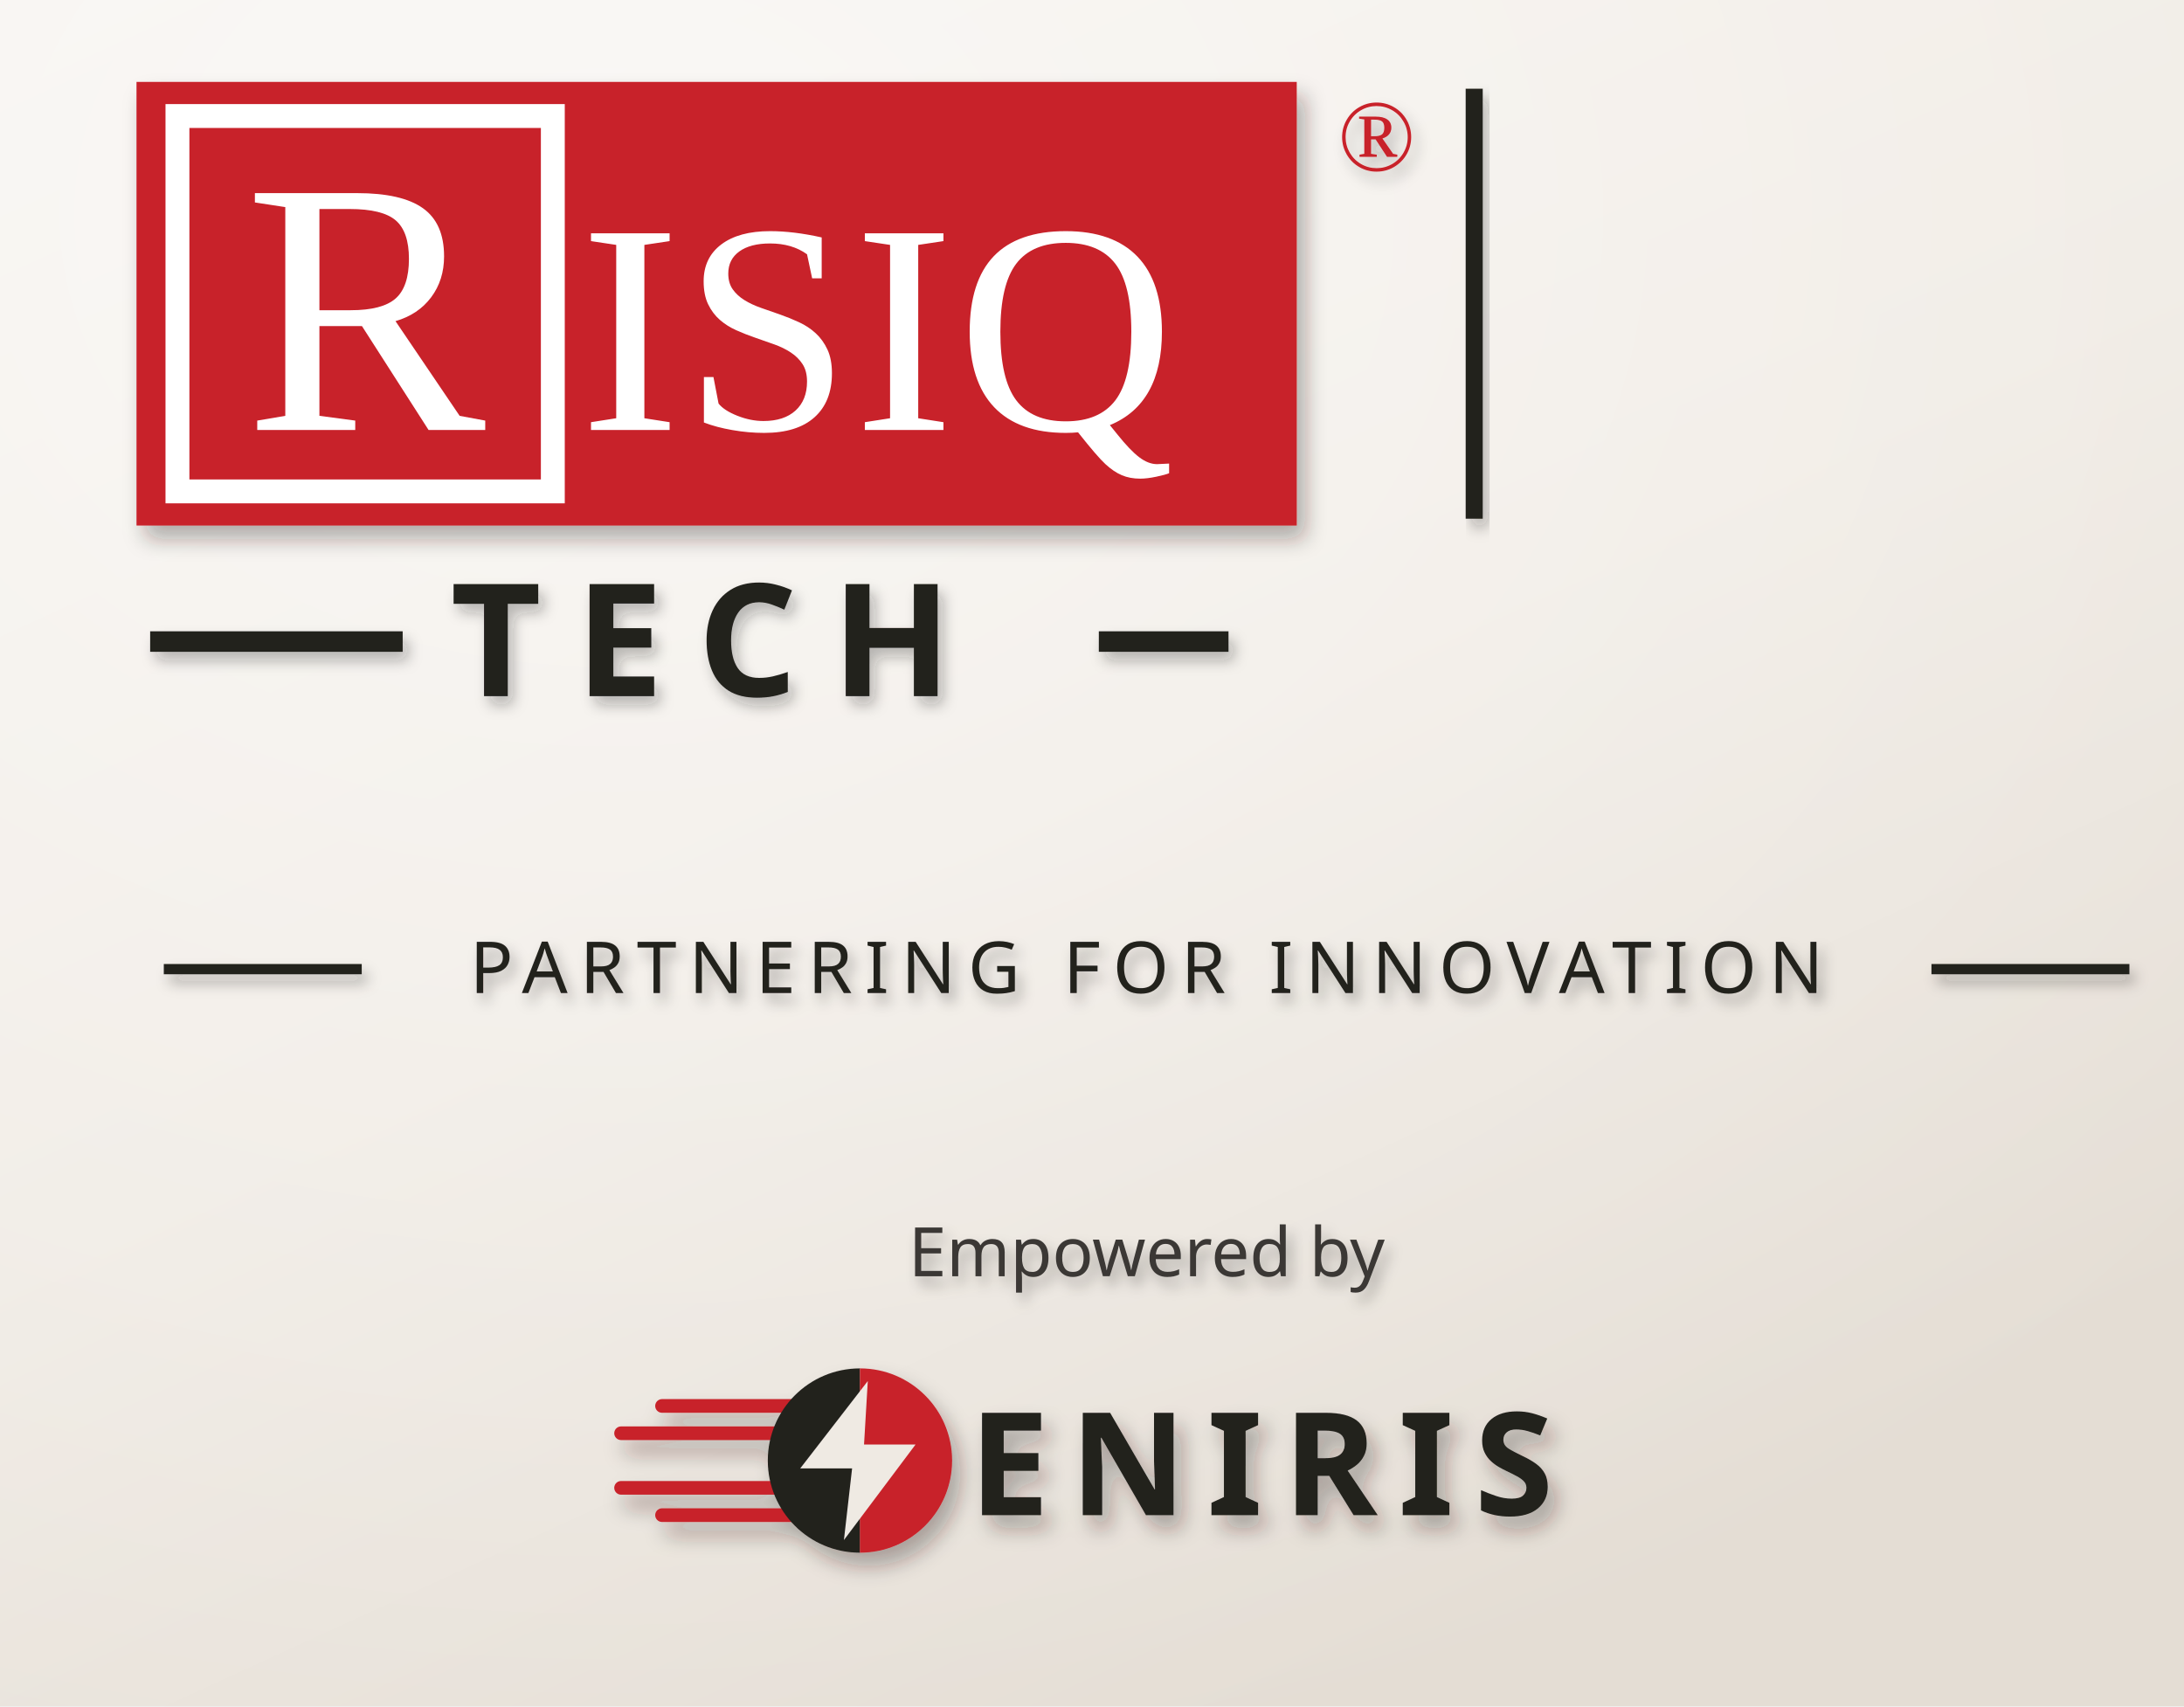
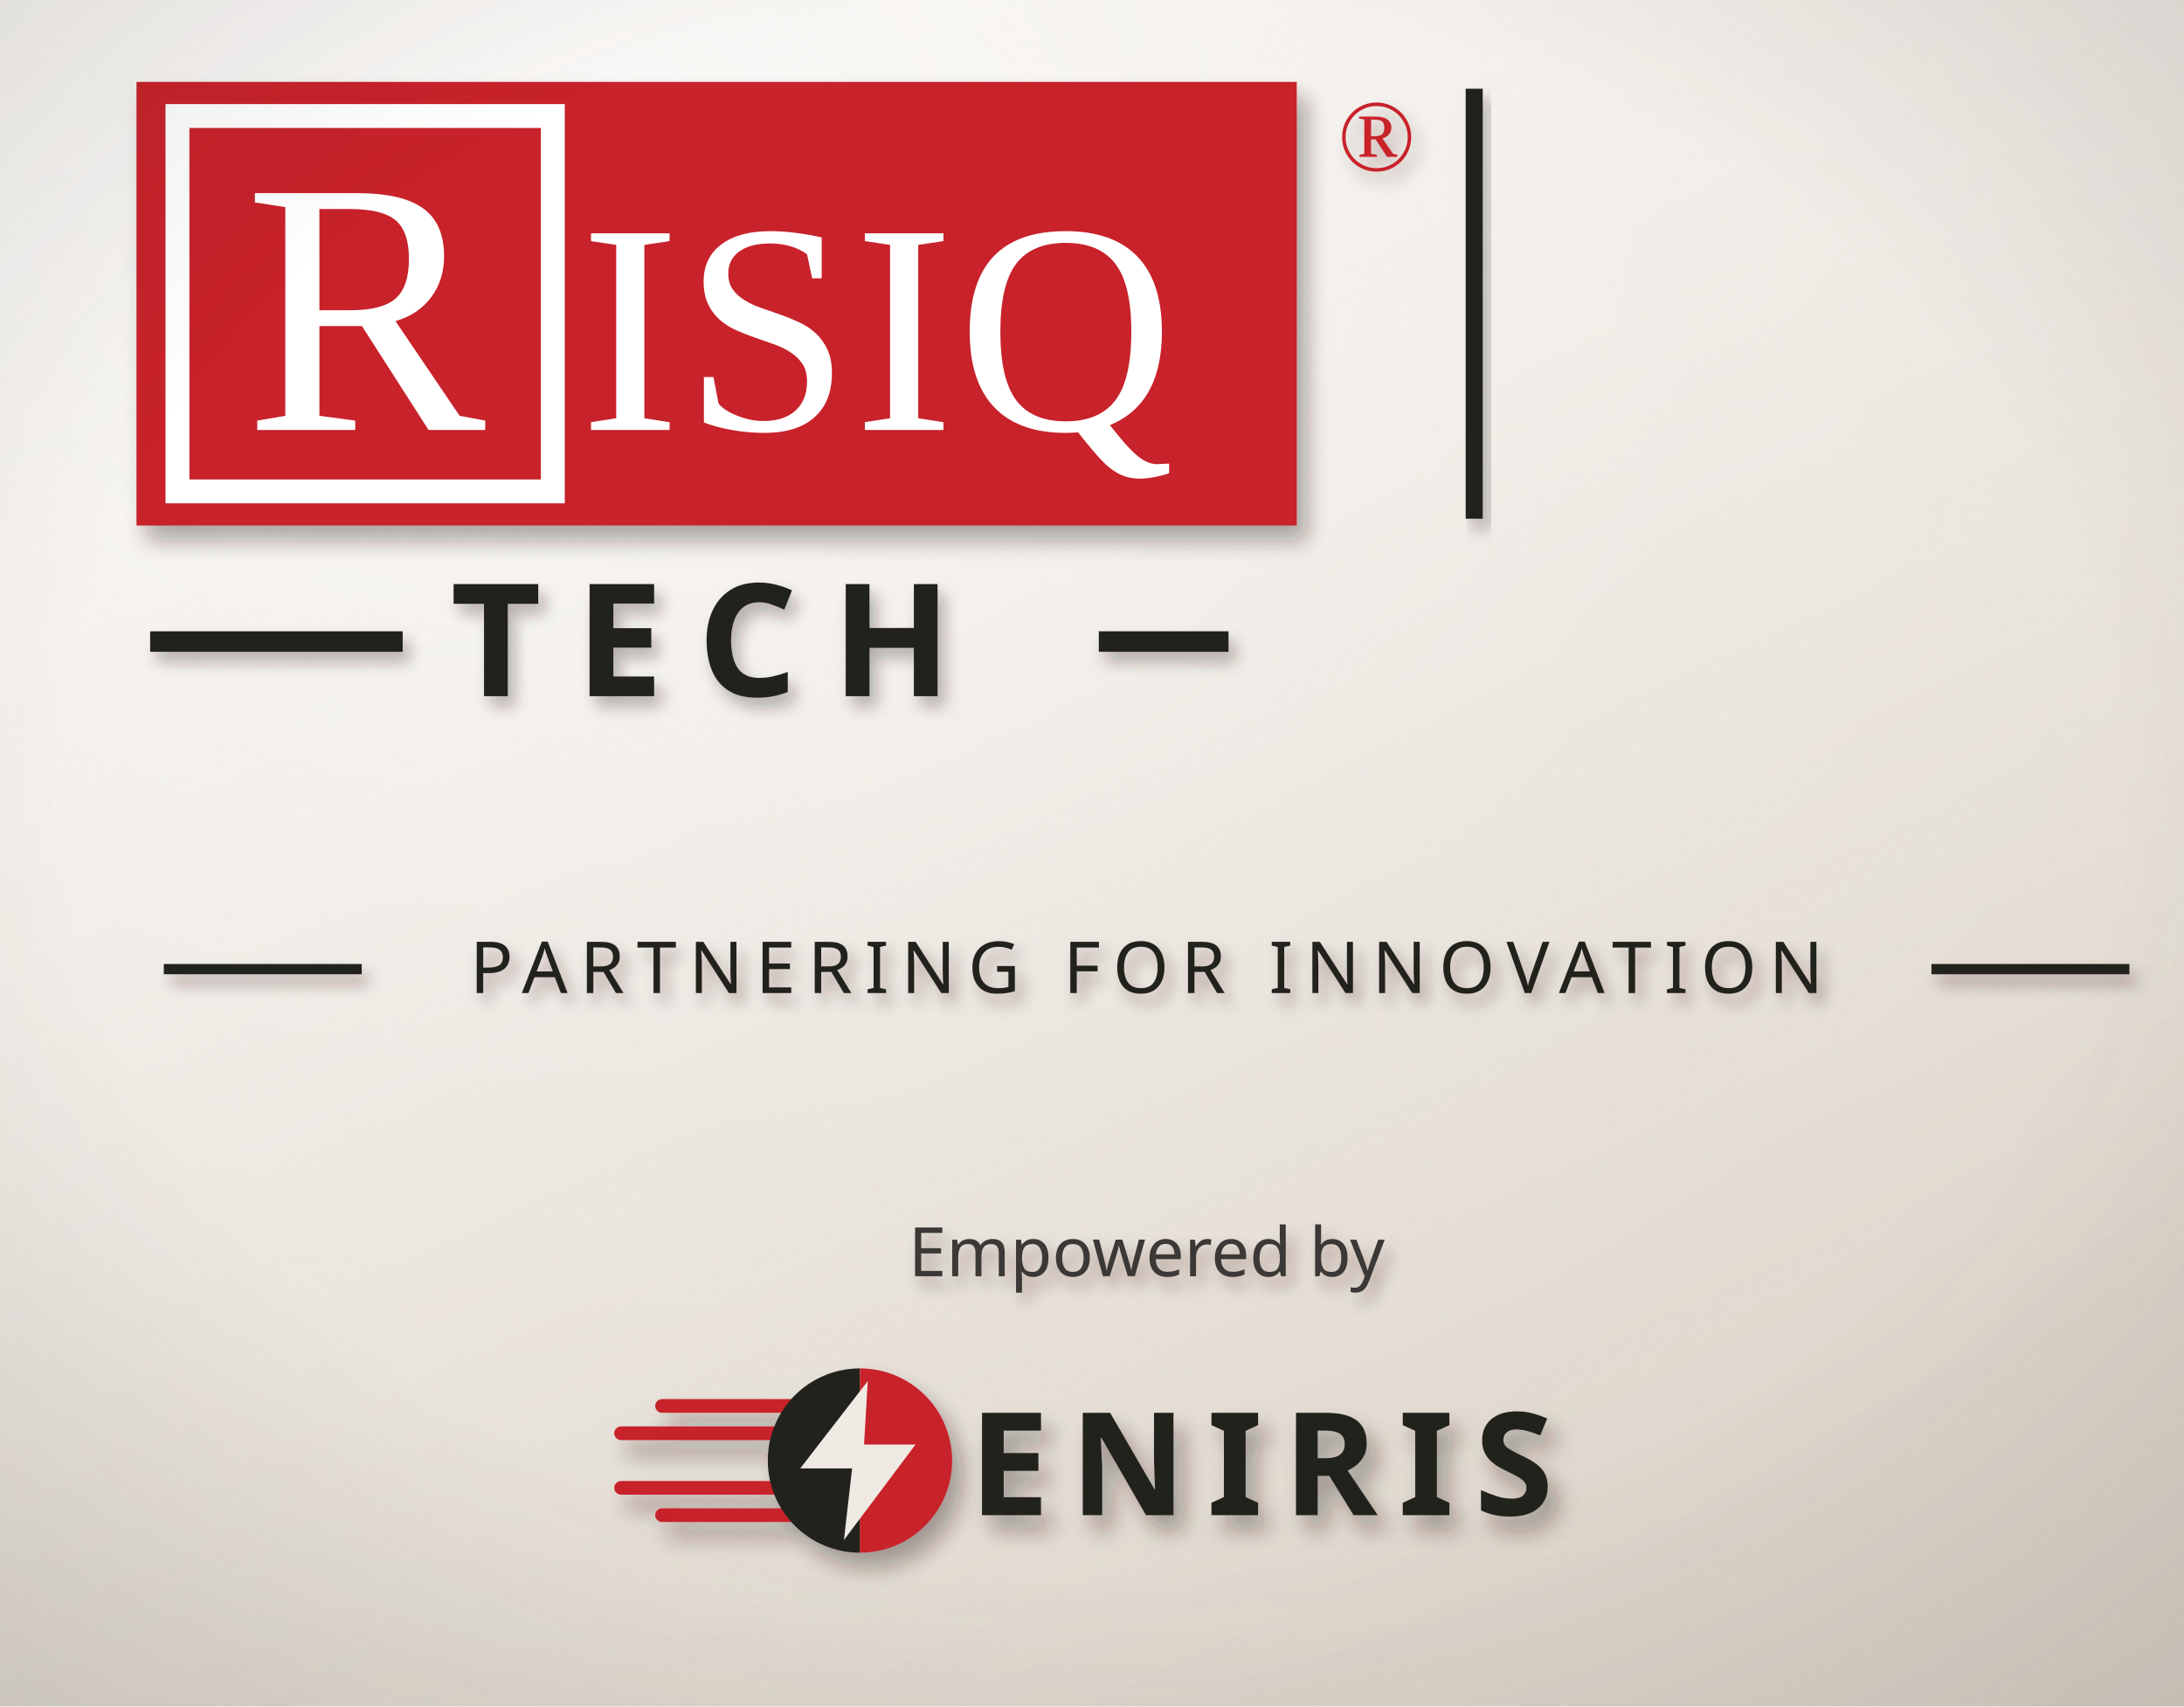
<svg xmlns="http://www.w3.org/2000/svg" viewBox="0 0 640 500" role="img" aria-label="RISIQ Tech signage plaque reading: Partnering for Innovation — Empowered by Eniris">
  <defs>
    <linearGradient id="wall" x1="0" y1="0" x2="0.6" y2="1">
-       <stop offset="0%" stop-color="#f5f1ec" />
-       <stop offset="55%" stop-color="#efeae3" />
-       <stop offset="100%" stop-color="#e4ddd4" />
+       <stop offset="0%" stop-color="#f7f4f0" />
+       <stop offset="45%" stop-color="#efeae3" />
+       <stop offset="100%" stop-color="#ded6cb" />
    </linearGradient>
-     <radialGradient id="wash" cx="0.28" cy="0.12" r="0.95">
-       <stop offset="0%" stop-color="#ffffff" stop-opacity="0.55" />
+     <radialGradient id="wash" cx="0.26" cy="0.10" r="0.98">
+       <stop offset="0%" stop-color="#ffffff" stop-opacity="0.62" />
+       <stop offset="55%" stop-color="#ffffff" stop-opacity="0.16" />
      <stop offset="100%" stop-color="#ffffff" stop-opacity="0" />
    </radialGradient>
-     <filter id="raise" x="-25%" y="-25%" width="160%" height="170%">
-       <feDropShadow dx="2.5" dy="4" stdDeviation="3" flood-color="#2a231c" flood-opacity="0.34" />
+     <radialGradient id="vig" cx="0.5" cy="0.46" r="0.78">
+       <stop offset="60%" stop-color="#2a231c" stop-opacity="0" />
+       <stop offset="100%" stop-color="#2a231c" stop-opacity="0.16" />
+     </radialGradient>
+     <filter id="grain" x="0" y="0" width="100%" height="100%">
+       <feTurbulence type="fractalNoise" baseFrequency="0.85" numOctaves="4" seed="11" result="n" />
+       <feColorMatrix in="n" type="saturate" values="0" />
+       <feComponentTransfer>
+         <feFuncA type="linear" slope="0.085" intercept="0" />
+       </feComponentTransfer>
    </filter>
-     <filter id="raiseSoft" x="-30%" y="-40%" width="170%" height="200%">
-       <feDropShadow dx="1.6" dy="2.6" stdDeviation="2" flood-color="#2a231c" flood-opacity="0.30" />
+     <filter id="raise" x="-30%" y="-30%" width="175%" height="185%">
+       <feDropShadow dx="-1.6" dy="-2" stdDeviation="0.7" flood-color="#ffffff" flood-opacity="0.9" />
+       <feDropShadow dx="3" dy="4.5" stdDeviation="3.2" flood-color="#2a231c" flood-opacity="0.36" />
+     </filter>
+     <filter id="raiseSoft" x="-35%" y="-45%" width="185%" height="210%">
+       <feDropShadow dx="-1.1" dy="-1.4" stdDeviation="0.5" flood-color="#ffffff" flood-opacity="0.85" />
+       <feDropShadow dx="2" dy="3" stdDeviation="2.2" flood-color="#2a231c" flood-opacity="0.32" />
    </filter>
  </defs>
  <rect width="640" height="500" fill="url(#wall)" />
+   <rect width="640" height="500" fill="#8a7d6b" filter="url(#grain)" opacity="0.55" />
  <rect width="640" height="500" fill="url(#wash)" />
  <g filter="url(#raise)">
    <rect x="40" y="24" width="340" height="130" fill="#c8202a" />
    <rect x="52" y="34" width="110" height="110" fill="none" stroke="#ffffff" stroke-width="7" />
    <text x="107" y="126" text-anchor="middle" font-family="Georgia, 'Times New Roman', serif" font-size="106" fill="#ffffff">R</text>
    <text x="170" y="126" font-family="Georgia, 'Times New Roman', serif" font-size="88" letter-spacing="1" fill="#ffffff">ISIQ</text>
  </g>
  <text x="392" y="50" font-family="Georgia, 'Times New Roman', serif" font-size="30" fill="#c8202a" filter="url(#raiseSoft)">®</text>
  <g filter="url(#raiseSoft)">
    <line x1="44" y1="188" x2="118" y2="188" stroke="#23201e" stroke-width="6" />
    <text x="132" y="204" font-family="'IBM Plex Sans', 'Segoe UI', sans-serif" font-size="46" font-weight="700" letter-spacing="10" fill="#23201e">TECH</text>
    <line x1="322" y1="188" x2="360" y2="188" stroke="#23201e" stroke-width="6" />
  </g>
  <rect x="429.5" y="26" width="5" height="126" fill="#23201e" filter="url(#raiseSoft)" />
  <g filter="url(#raiseSoft)">
    <line x1="48" y1="284" x2="106" y2="284" stroke="#23201e" stroke-width="3" />
    <text x="336" y="291" text-anchor="middle" font-family="'IBM Plex Sans', 'Segoe UI', sans-serif" font-size="21" font-weight="500" letter-spacing="3.6" fill="#23201e">PARTNERING FOR INNOVATION</text>
    <line x1="566" y1="284" x2="624" y2="284" stroke="#23201e" stroke-width="3" />
  </g>
  <text x="336" y="374" text-anchor="middle" font-family="'IBM Plex Sans', 'Segoe UI', sans-serif" font-size="20" fill="#3a3735" filter="url(#raiseSoft)">Empowered by</text>
  <g filter="url(#raise)">
    <g stroke="#c8202a" stroke-width="4" stroke-linecap="round">
      <line x1="194" y1="412" x2="232" y2="412" />
      <line x1="182" y1="420" x2="232" y2="420" />
      <line x1="182" y1="436" x2="232" y2="436" />
      <line x1="194" y1="444" x2="232" y2="444" />
    </g>
    <path d="M252 401 A27 27 0 0 0 252 455 Z" fill="#23201e" />
    <path d="M252 401 A27 27 0 0 1 252 455 Z" fill="#c8202a" />
    <path d="M254.3 404.7 L234.5 430.3 L249.7 430.3 L247.3 451.3 L268.3 423.3 L253.2 423.3 Z" fill="#efeae3" />
    <text x="284" y="444" font-family="'IBM Plex Sans', 'Segoe UI', sans-serif" font-size="42" font-weight="600" letter-spacing="6" fill="#23201e">ENIRIS</text>
  </g>
+   <rect width="640" height="500" fill="url(#vig)" />
</svg>
